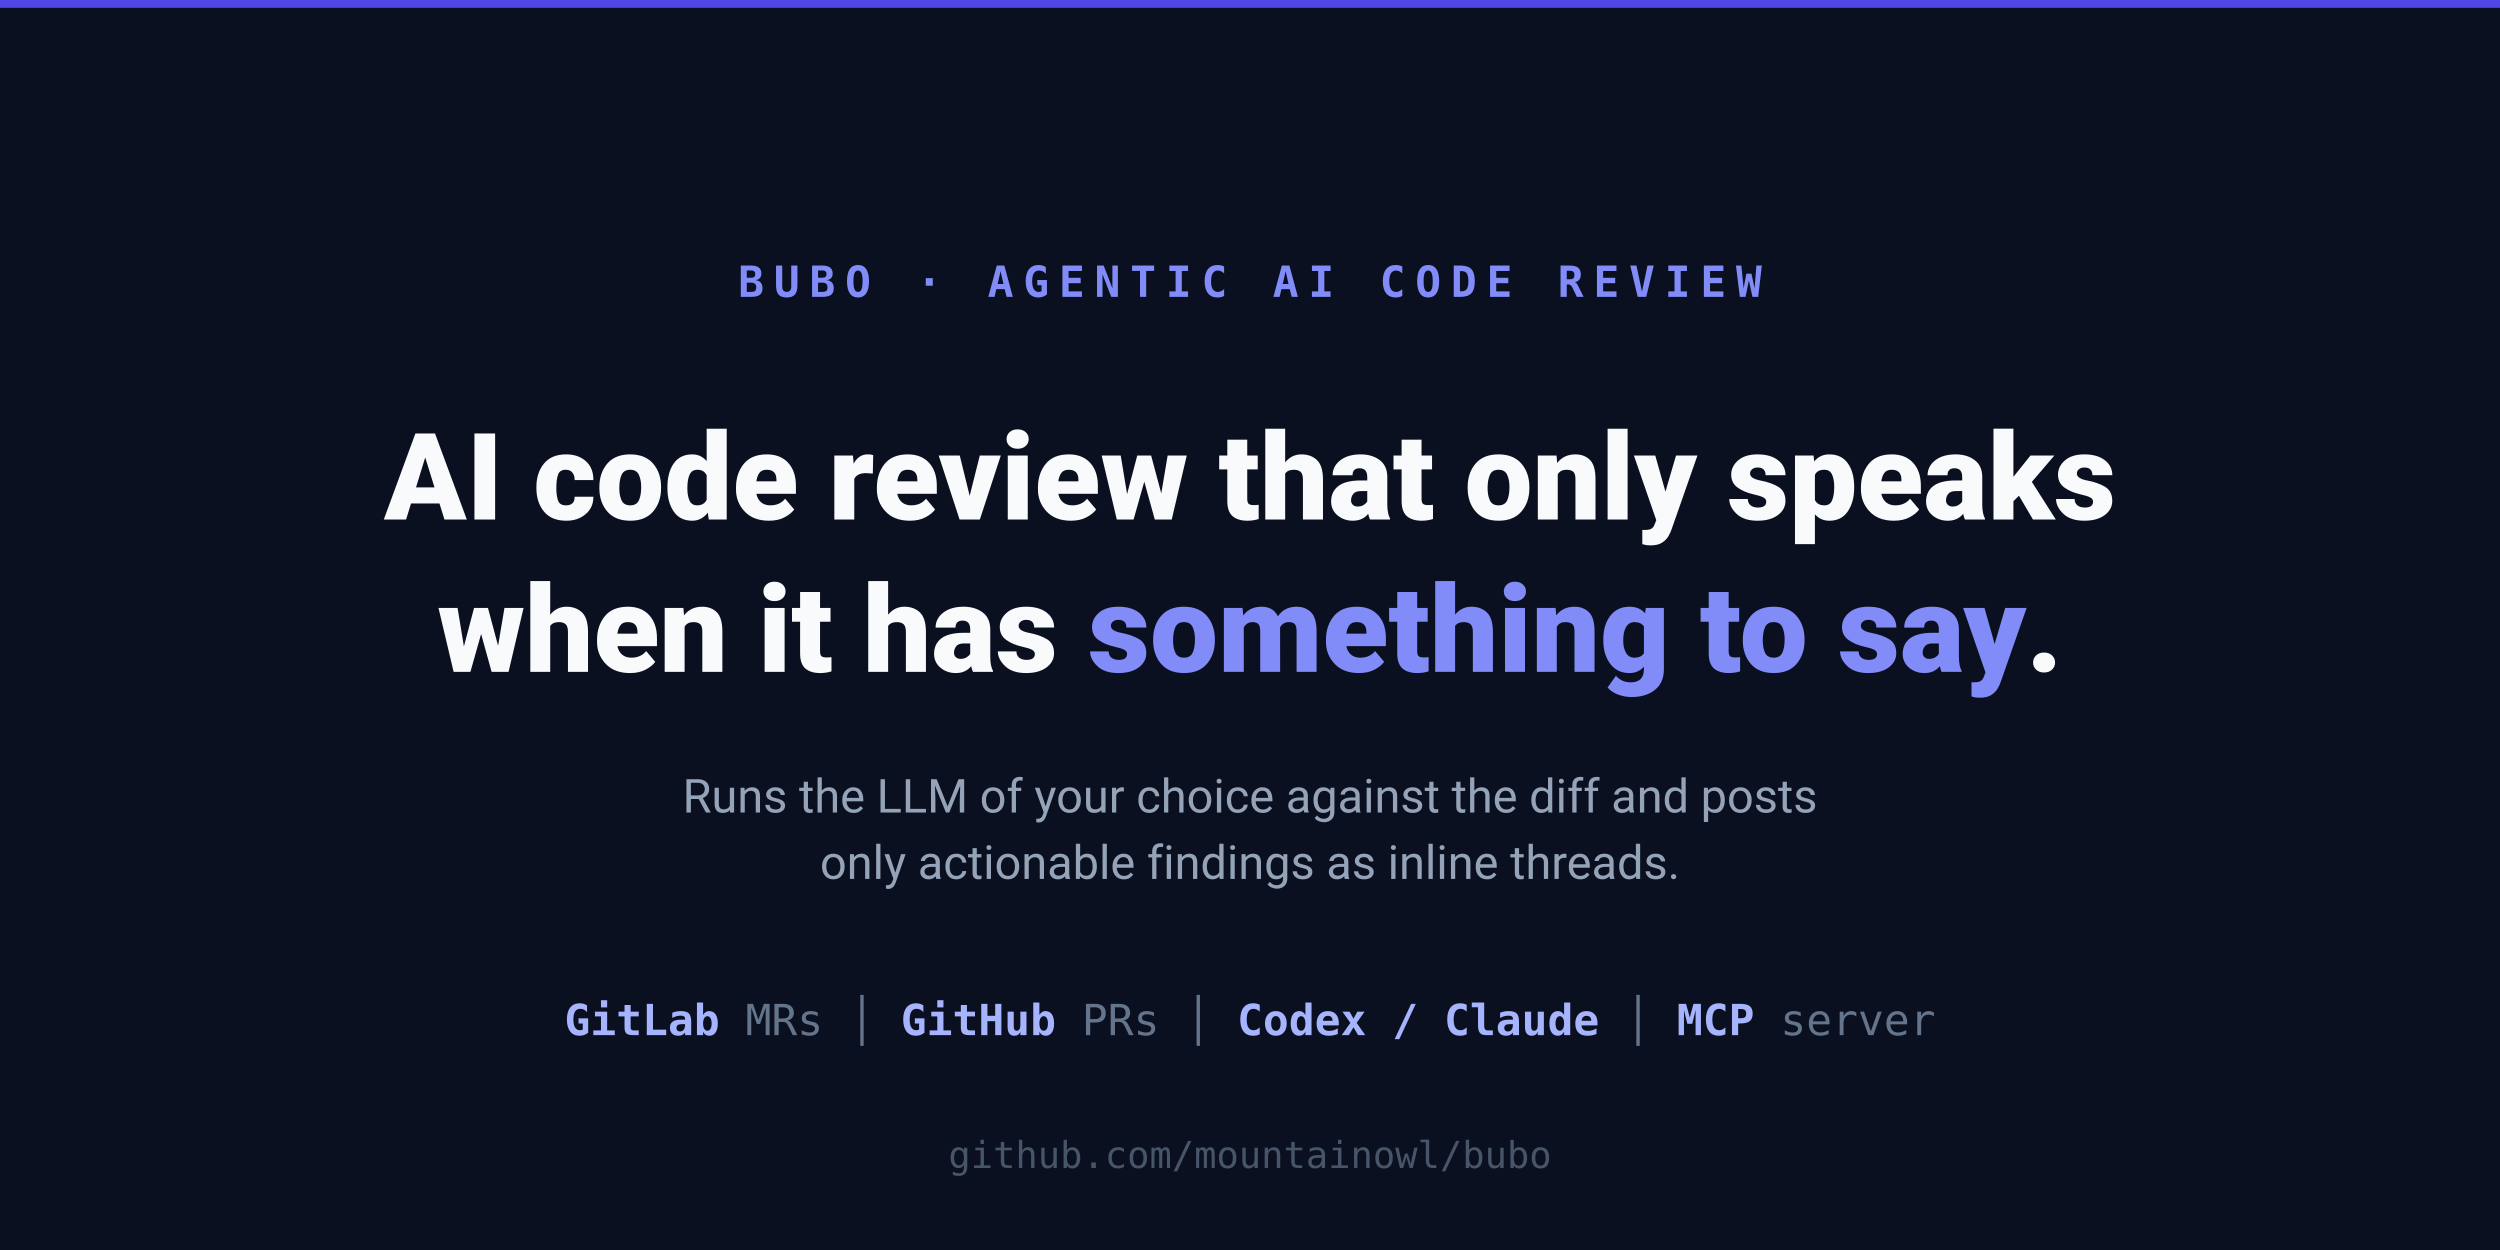
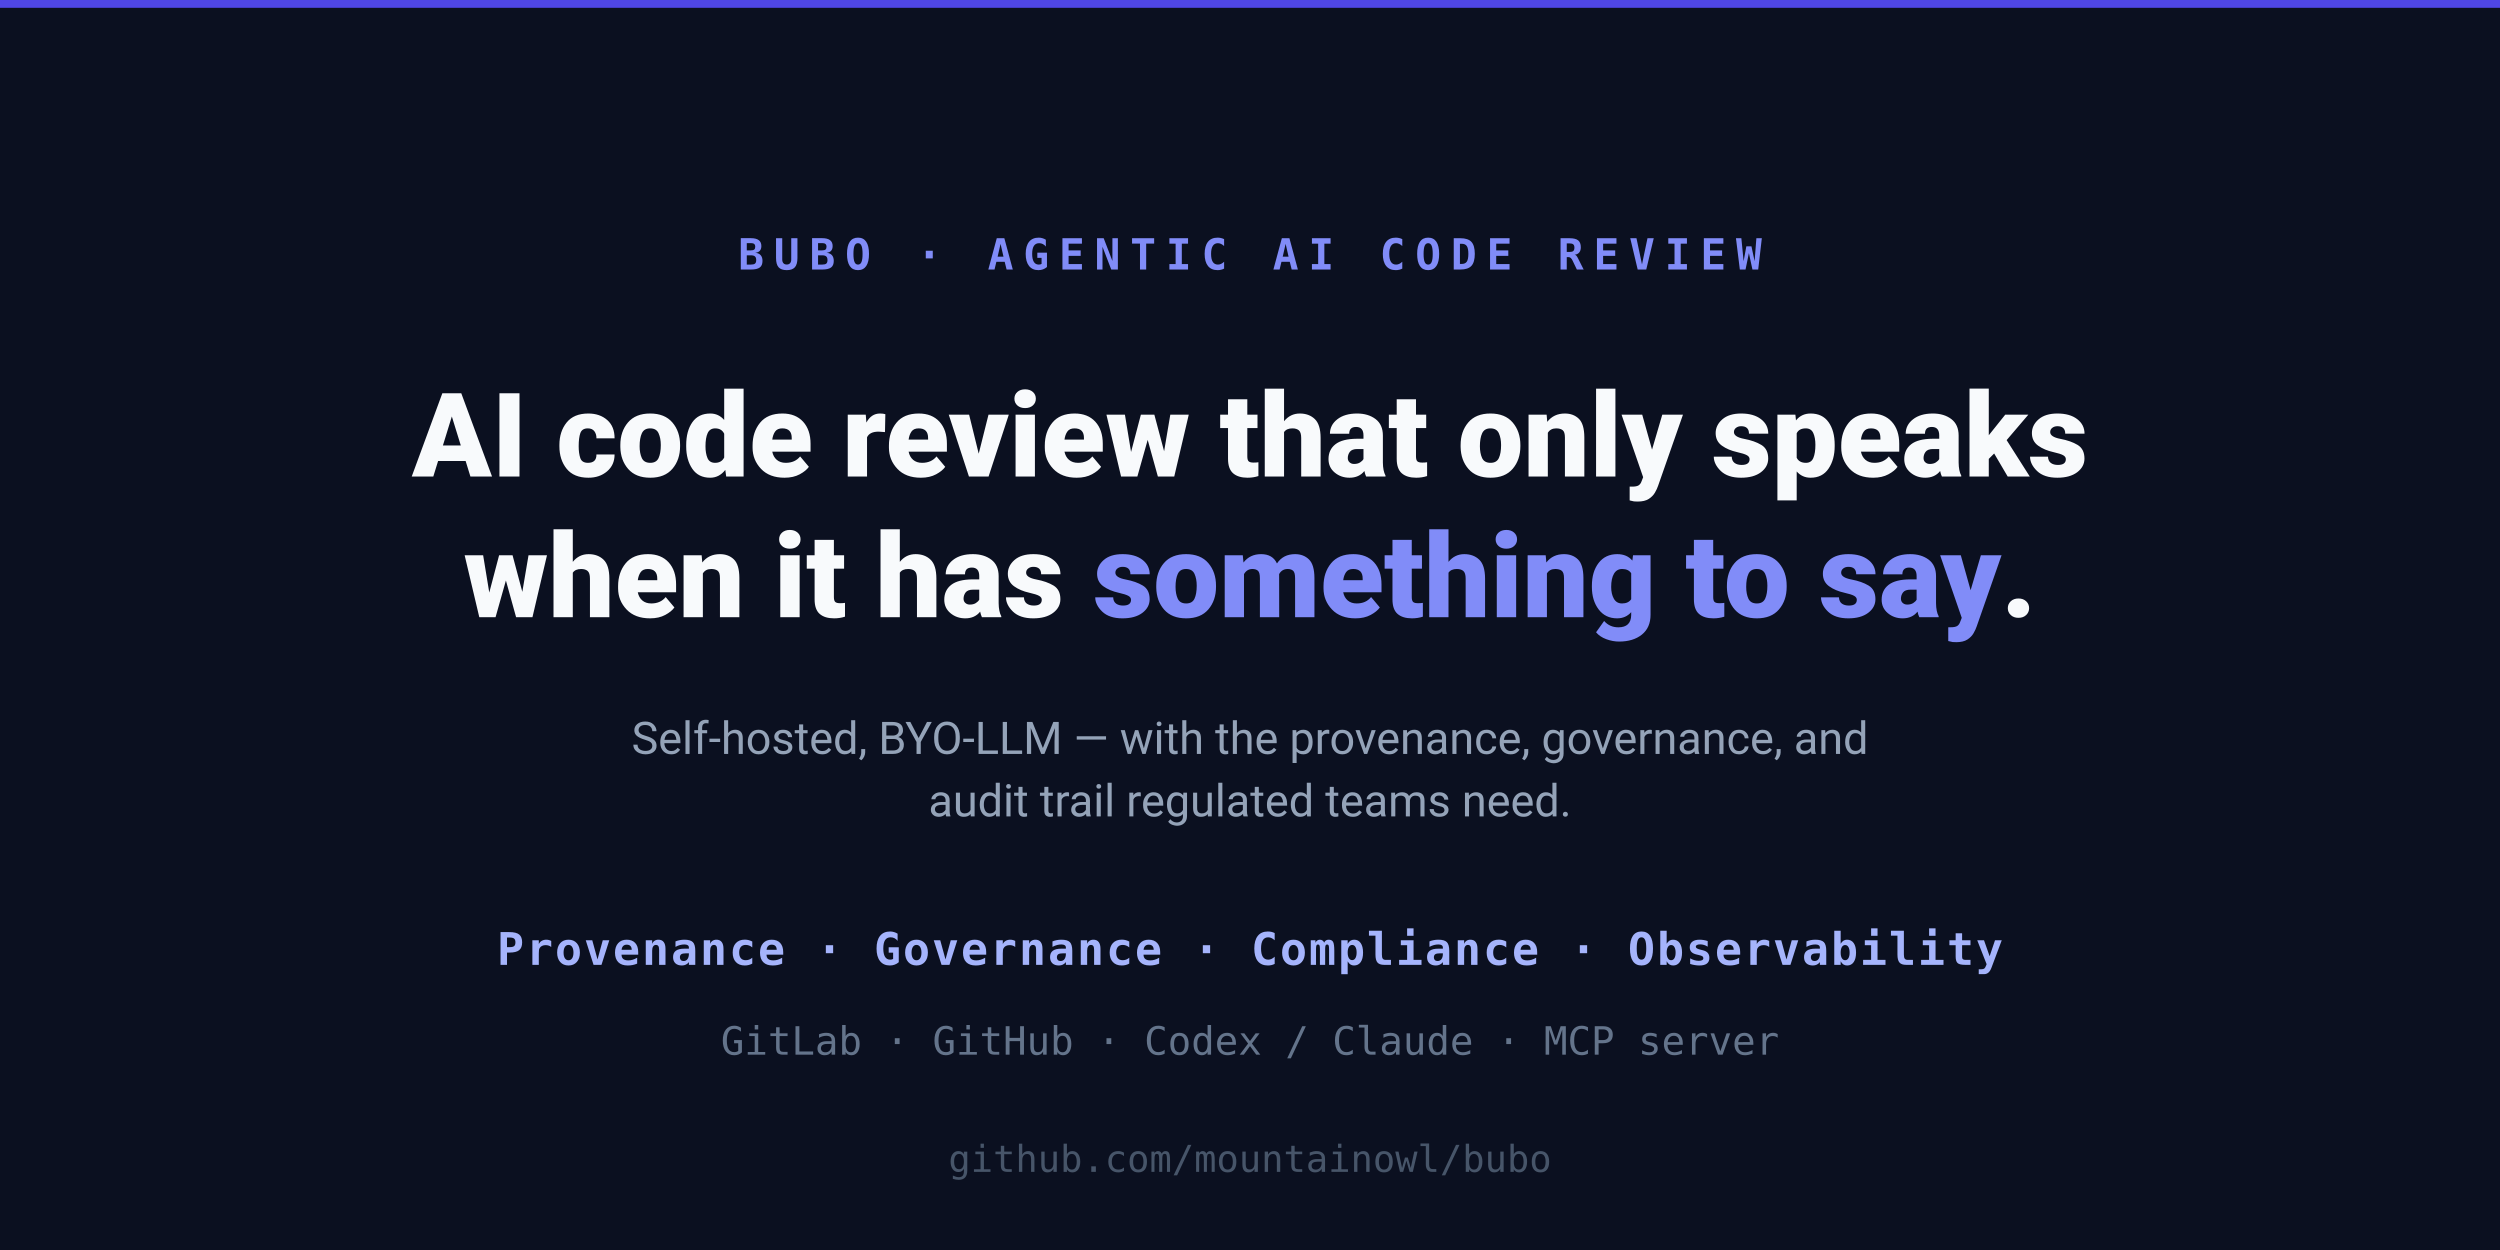
<svg xmlns="http://www.w3.org/2000/svg" viewBox="0 0 1280 640" role="img" width="100%">
  <rect width="1280" height="640" fill="#0b1020" />
  <rect x="0" y="0" width="1280" height="4" fill="#4f46e5" />
-   <text x="640" y="152" text-anchor="middle" font-family="ui-monospace, SFMono-Regular, Menlo, monospace" font-size="22" font-weight="700" letter-spacing="5" fill="#818cf8">BUBO · AGENTIC AI CODE REVIEW</text>
-   <text x="640" y="266" text-anchor="middle" font-family="system-ui, -apple-system, Segoe UI, Roboto, Helvetica, Arial, sans-serif" font-size="62" font-weight="800" fill="#f8fafc">AI code review that only speaks</text>
-   <text x="640" y="344" text-anchor="middle" font-family="system-ui, -apple-system, Segoe UI, Roboto, Helvetica, Arial, sans-serif" font-size="62" font-weight="800" fill="#f8fafc">when it has <tspan fill="#818cf8">something to say</tspan>.</text>
-   <text x="640" y="416" text-anchor="middle" font-family="system-ui, -apple-system, Segoe UI, Roboto, sans-serif" font-size="24" fill="#94a3b8">Runs the LLM of your choice against the diff and posts</text>
-   <text x="640" y="450" text-anchor="middle" font-family="system-ui, -apple-system, Segoe UI, Roboto, sans-serif" font-size="24" fill="#94a3b8">only actionable findings as inline threads.</text>
-   <text x="640" y="530" text-anchor="middle" font-family="ui-monospace, SFMono-Regular, Menlo, monospace" font-size="22" fill="#64748b">
-     <tspan fill="#a5b4fc" font-weight="700">GitLab</tspan> MRs   │   <tspan fill="#a5b4fc" font-weight="700">GitHub</tspan> PRs   │   <tspan fill="#a5b4fc" font-weight="700">Codex / Claude</tspan>   │   <tspan fill="#a5b4fc" font-weight="700">MCP</tspan> server</text>
-   <text x="640" y="598" text-anchor="middle" font-family="ui-monospace, SFMono-Regular, Menlo, monospace" font-size="19" fill="#475569">github.com/mountainowl/bubo</text>
+   <text x="640" y="138" text-anchor="middle" font-family="ui-monospace, SFMono-Regular, Menlo, monospace" font-size="22" font-weight="700" letter-spacing="5" fill="#818cf8">BUBO · AGENTIC AI CODE REVIEW</text>
+   <text x="640" y="244" text-anchor="middle" font-family="system-ui, -apple-system, Segoe UI, Roboto, Helvetica, Arial, sans-serif" font-size="60" font-weight="800" fill="#f8fafc">AI code review that only speaks</text>
+   <text x="640" y="316" text-anchor="middle" font-family="system-ui, -apple-system, Segoe UI, Roboto, Helvetica, Arial, sans-serif" font-size="60" font-weight="800" fill="#f8fafc">when it has <tspan fill="#818cf8">something to say</tspan>.</text>
+   <text x="640" y="386" text-anchor="middle" font-family="system-ui, -apple-system, Segoe UI, Roboto, sans-serif" font-size="23" fill="#94a3b8">Self-hosted, BYO-LLM — with the provenance, governance, and</text>
+   <text x="640" y="418" text-anchor="middle" font-family="system-ui, -apple-system, Segoe UI, Roboto, sans-serif" font-size="23" fill="#94a3b8">audit trail regulated teams need.</text>
+   <text x="640" y="494" text-anchor="middle" font-family="ui-monospace, SFMono-Regular, Menlo, monospace" font-size="23" font-weight="700" letter-spacing="1" fill="#a5b4fc">Provenance · Governance · Compliance · Observability</text>
+   <text x="640" y="540" text-anchor="middle" font-family="ui-monospace, SFMono-Regular, Menlo, monospace" font-size="20" fill="#64748b">GitLab · GitHub · Codex / Claude · MCP server</text>
+   <text x="640" y="600" text-anchor="middle" font-family="ui-monospace, SFMono-Regular, Menlo, monospace" font-size="19" fill="#475569">github.com/mountainowl/bubo</text>
</svg>
